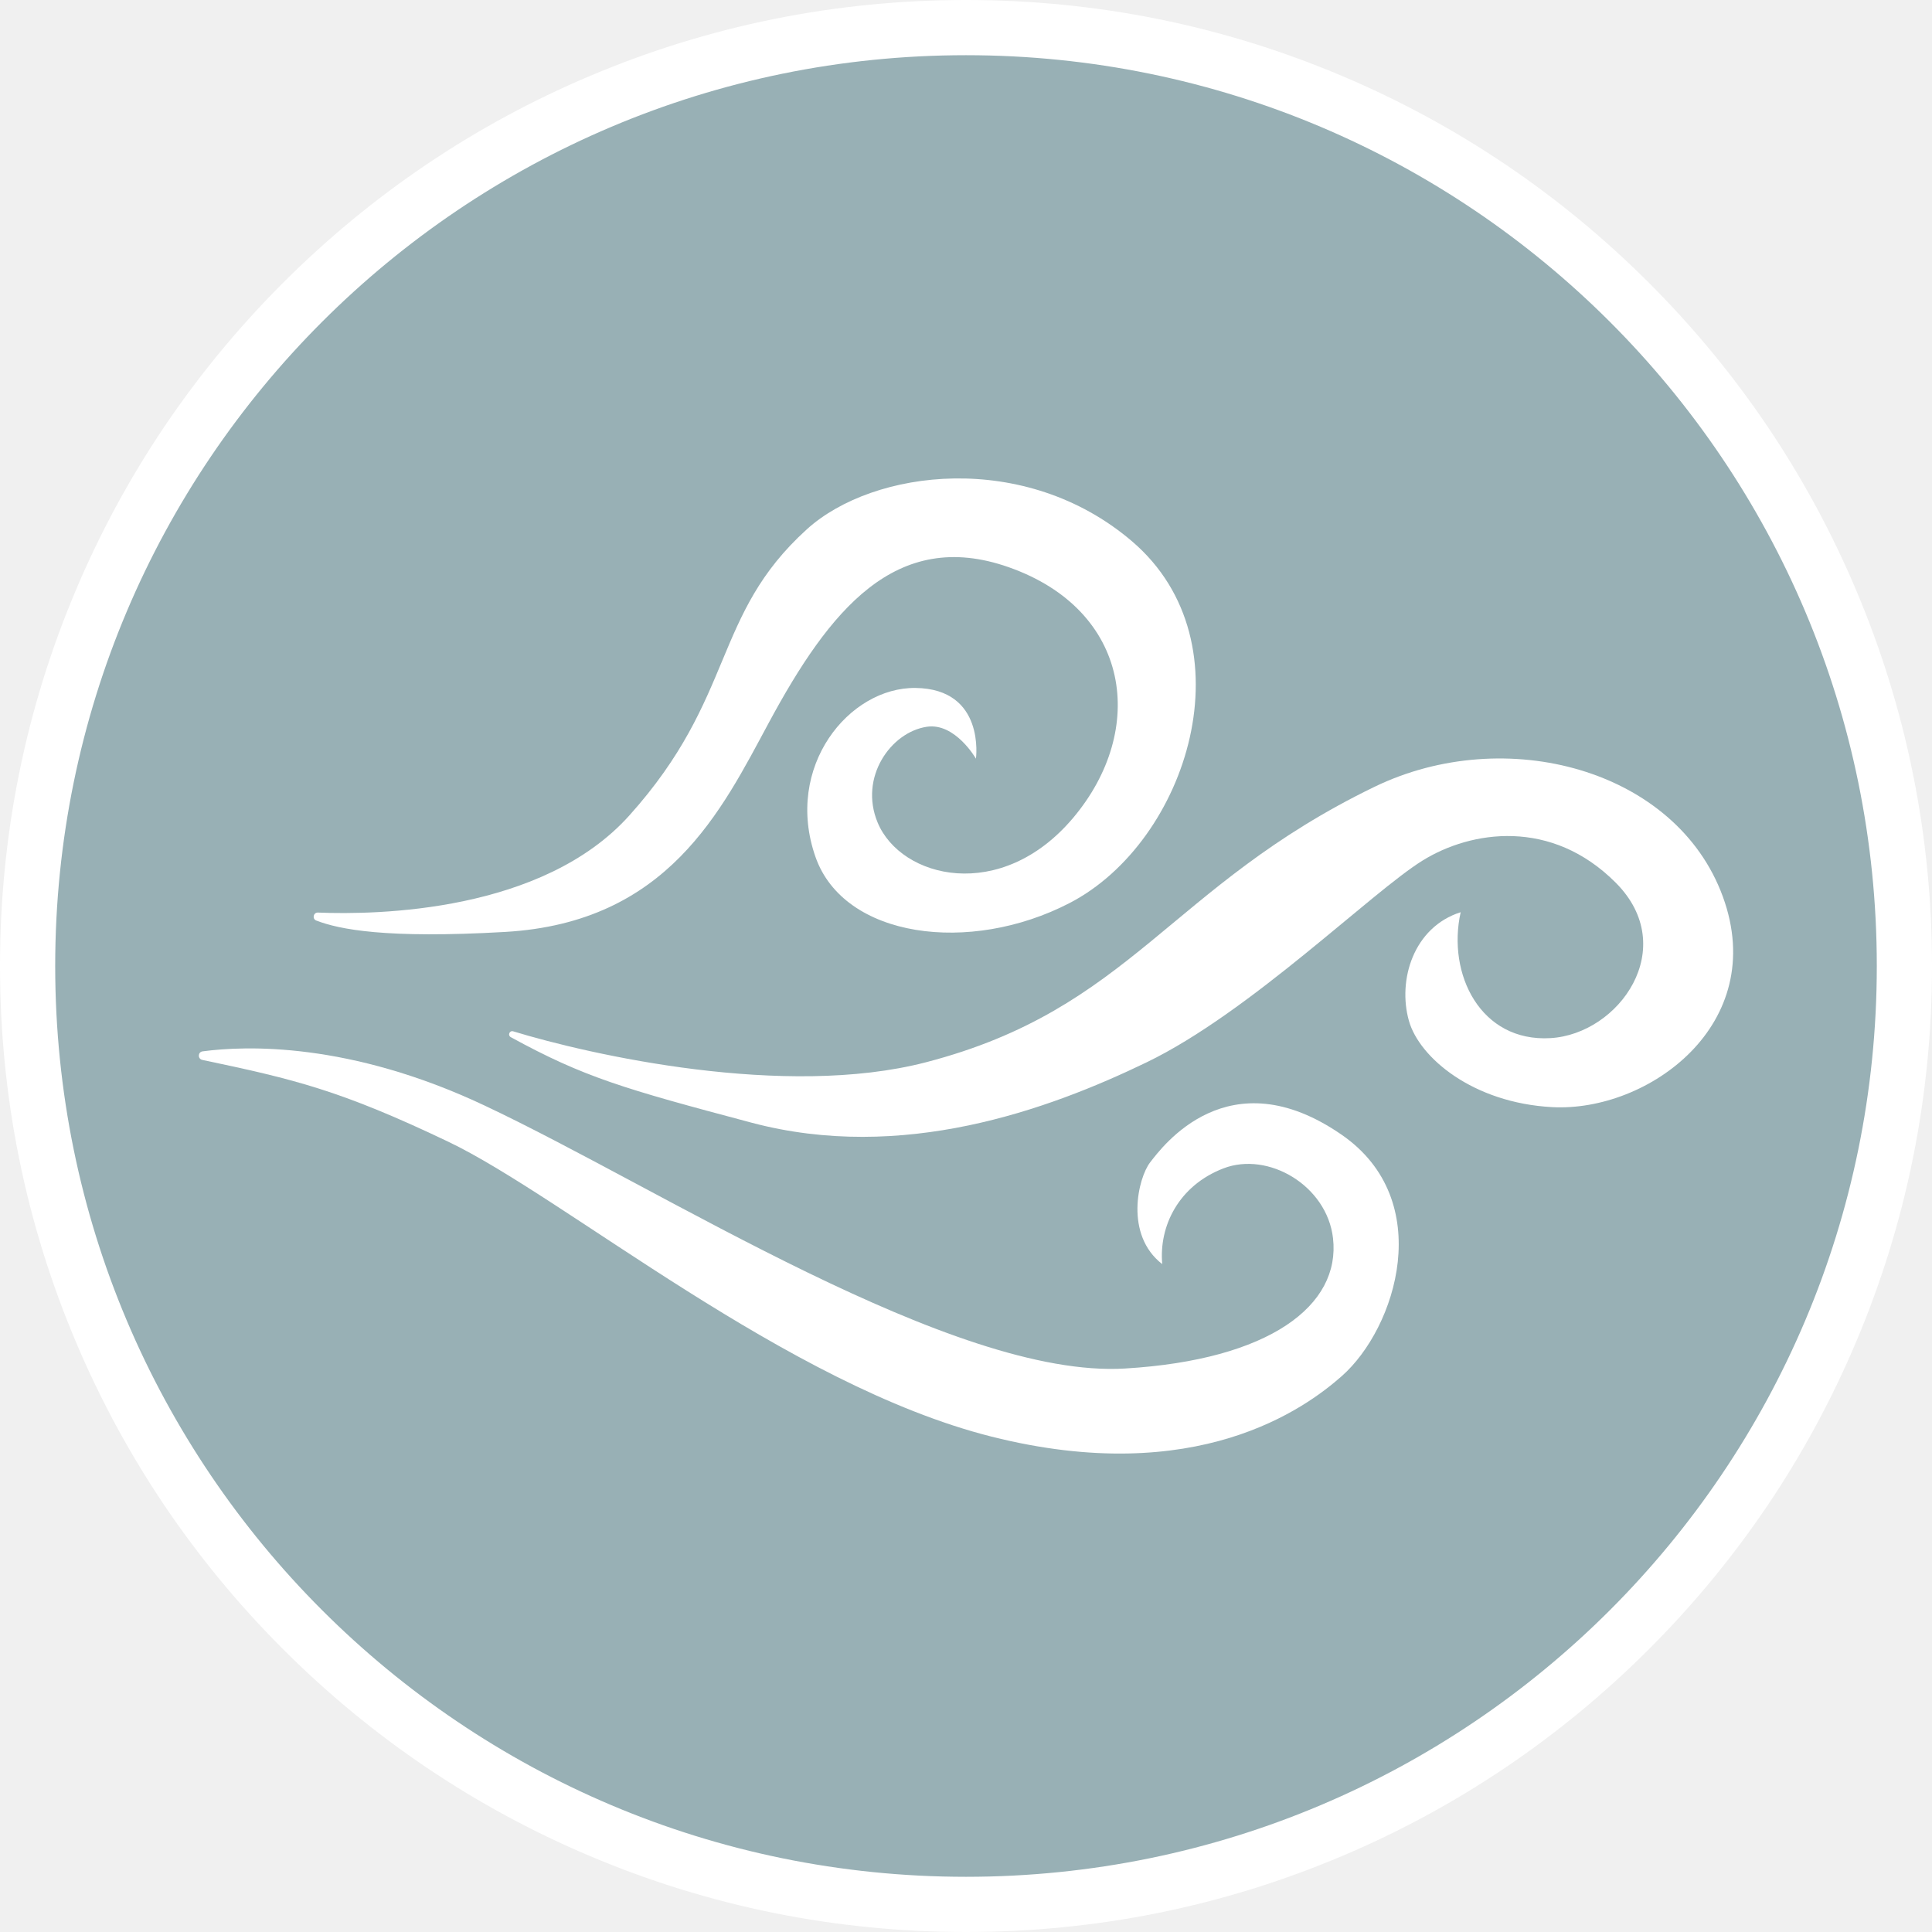
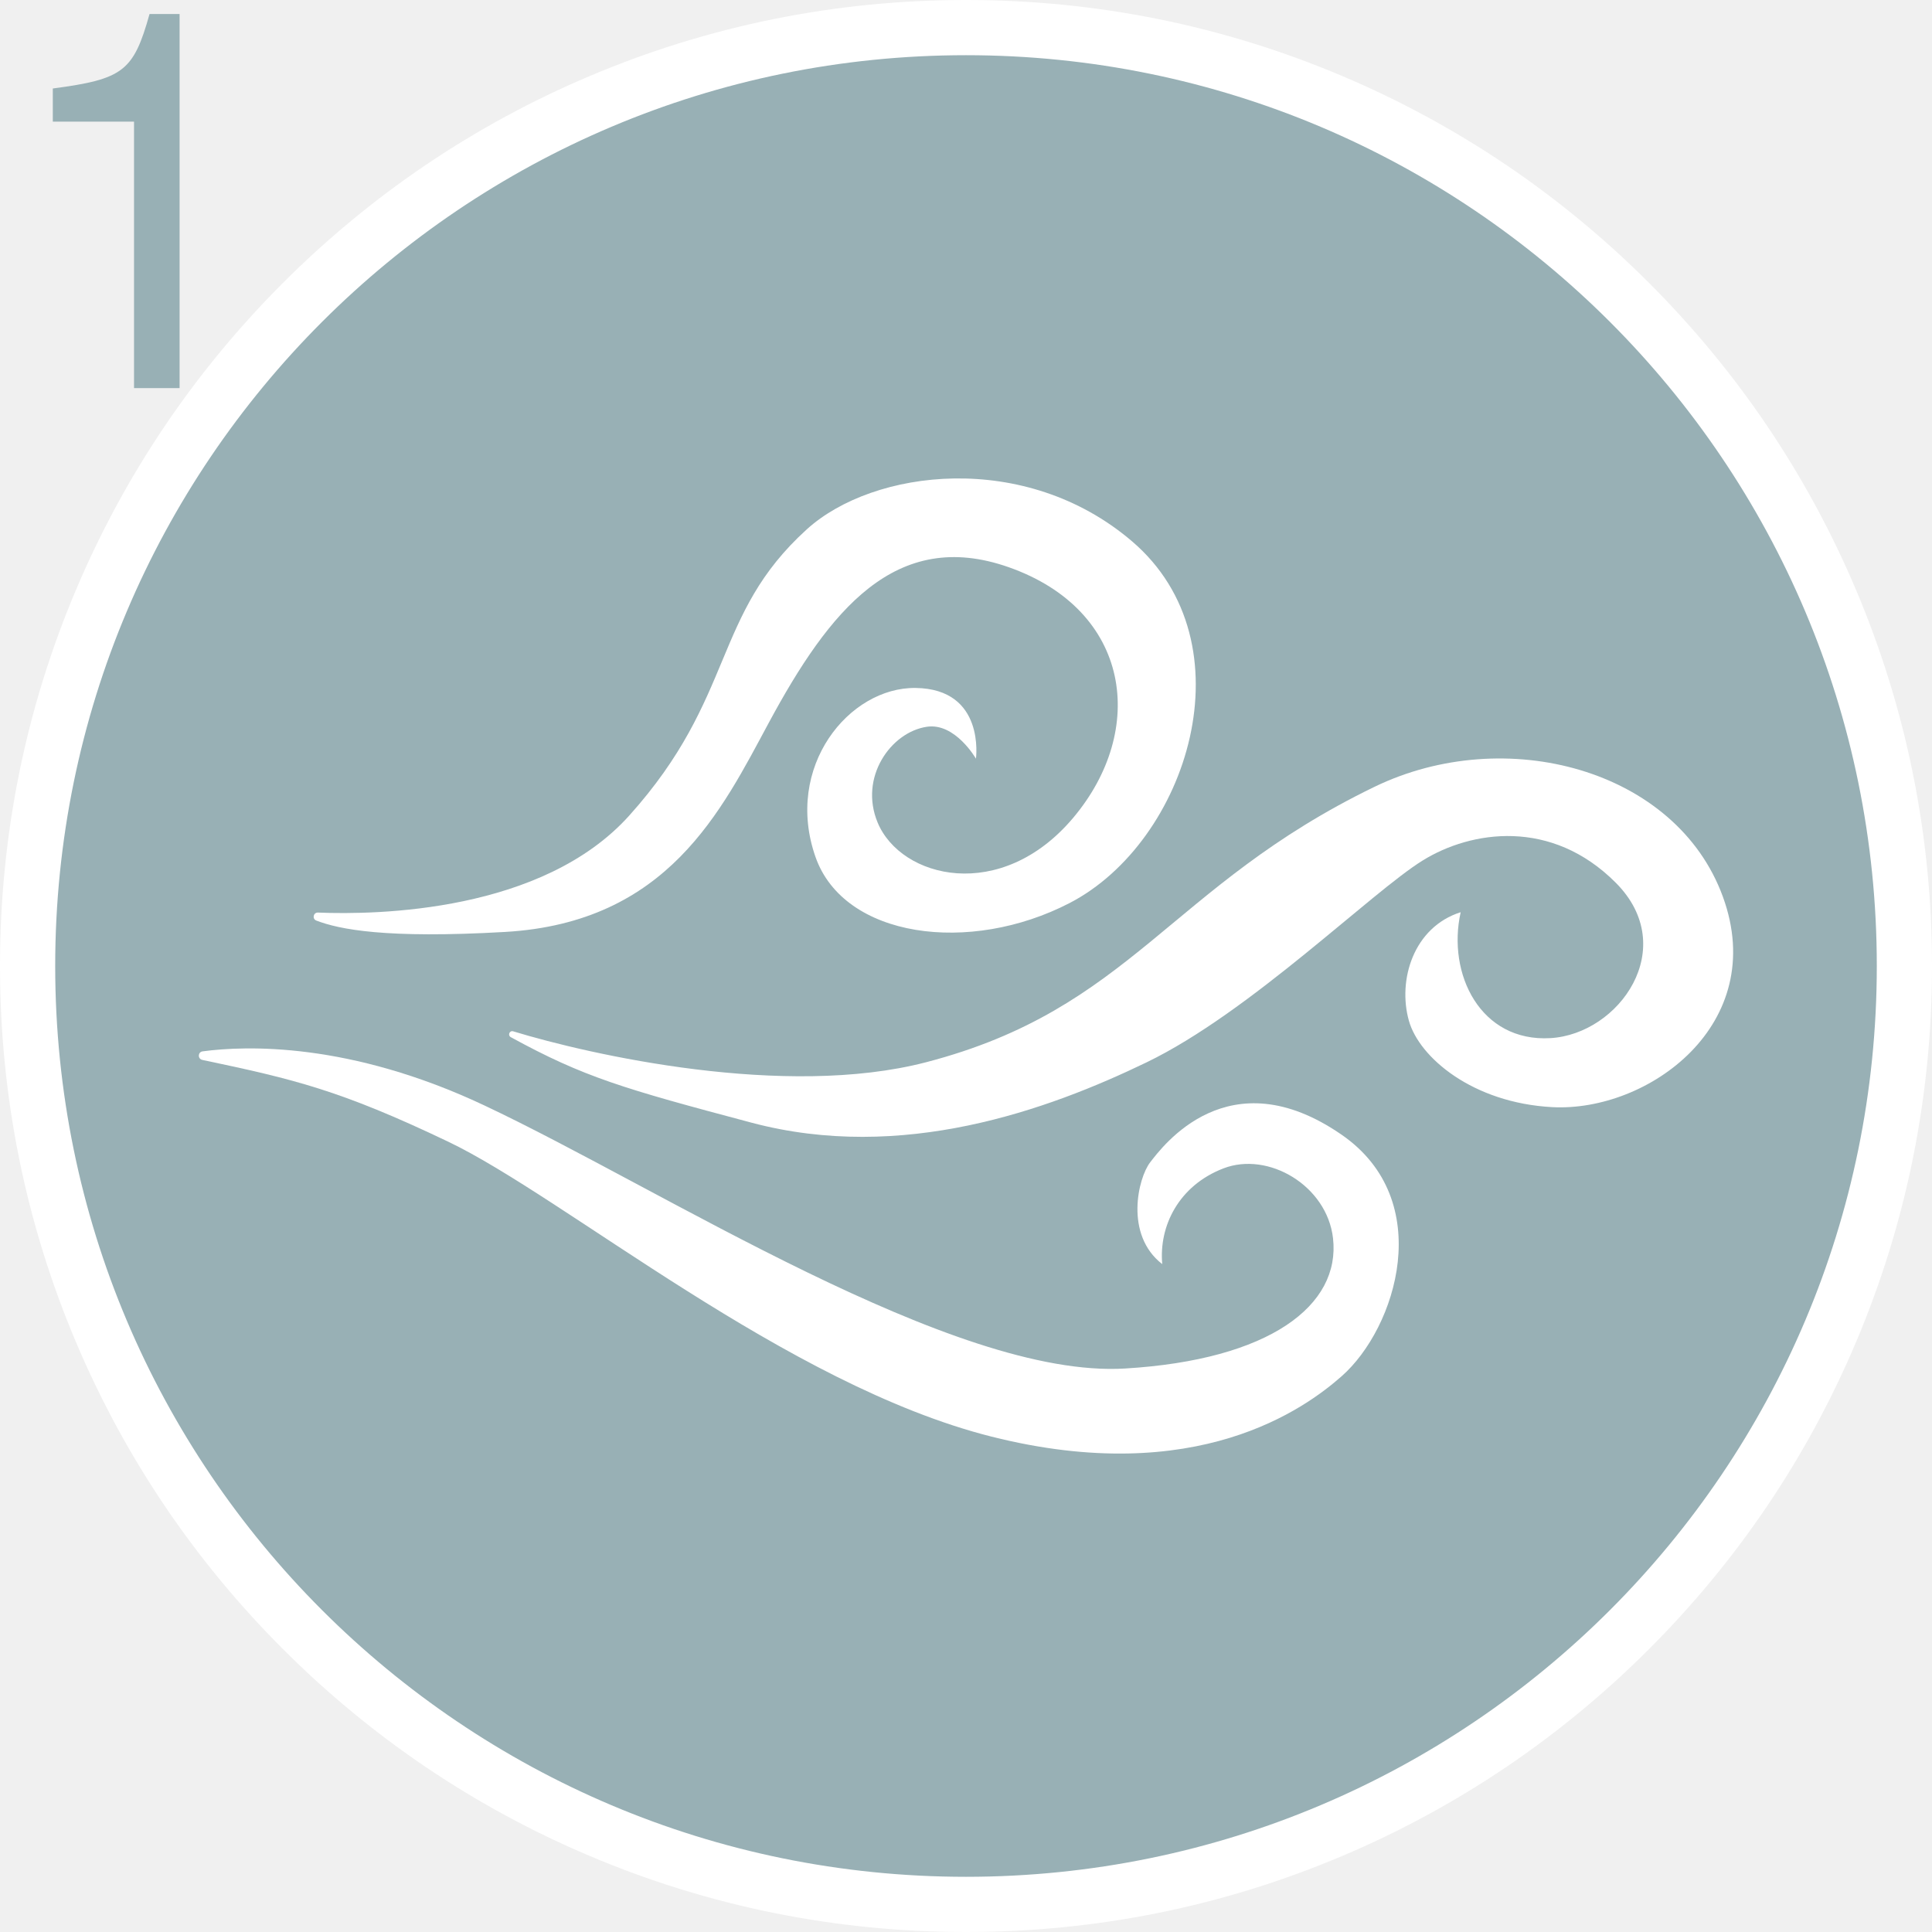
- <svg xmlns="http://www.w3.org/2000/svg" viewBox="0 0 746.667 746.667" height="746.667" width="746.667" xml:space="preserve" id="svg19720" version="1.1">
-   <defs id="defs19724">
-     <clipPath id="clipPath19736" clipPathUnits="userSpaceOnUse">
-       <path id="path19734" d="M 0,600 H 600 V 0 H 0 Z" />
+ <svg xmlns="http://www.w3.org/2000/svg" width="746.667" height="746.667">
+   <defs>
+     <clipPath clipPathUnits="userSpaceOnUse" id="clipPath19736">
+       <path d="m0,600l600,0l0,-600l-600,0l0,600z" id="path19734" />
    </clipPath>
  </defs>
-   <g transform="matrix(1.333333,0,0,-1.333333,-26.66667,773.3333)" id="g19728">
-     <g id="g19730">
-       <g clip-path="url(#clipPath19736)" id="g19732">
-         <g transform="translate(300,28)" id="g19738">
-           <path id="path19740" style="fill:#98b0b5;fill-opacity:1;fill-rule:nonzero;stroke:none" d="M 0,0 C -72.654,0 -140.959,28.293 -192.333,79.667 -243.707,131.041 -272,199.347 -272,272 c 0,72.654 28.293,140.959 79.667,192.333 C -140.959,515.707 -72.654,544 0,544 72.653,544 140.959,515.707 192.333,464.333 243.707,412.959 272,344.654 272,272 272,199.347 243.707,131.041 192.333,79.667 140.959,28.293 72.653,0 0,0" />
-         </g>
-         <g transform="translate(300,580)" id="g19742">
-           <path id="path19744" style="fill:#ffffff;fill-opacity:1;fill-rule:nonzero;stroke:none" d="m 0,0 c -37.793,0 -74.463,-7.405 -108.994,-22.01 -33.344,-14.104 -63.286,-34.291 -88.996,-60 -25.709,-25.71 -45.896,-55.652 -60,-88.996 C -272.595,-205.537 -280,-242.207 -280,-280 c 0,-37.793 7.405,-74.464 22.01,-108.993 14.104,-33.345 34.291,-63.287 60,-88.997 25.71,-25.709 55.652,-45.897 88.996,-59.999 C -74.463,-552.595 -37.793,-560 0,-560 c 37.793,0 74.464,7.405 108.993,22.011 33.345,14.102 63.287,34.29 88.997,59.999 25.709,25.71 45.897,55.652 59.999,88.997 14.606,34.529 22.011,71.2 22.011,108.993 0,37.793 -7.405,74.463 -22.011,108.994 -14.102,33.344 -34.29,63.286 -59.999,88.996 -25.71,25.709 -55.652,45.896 -88.997,60 C 74.464,-7.405 37.793,0 0,0 m 0,-16 c 145.803,0 264,-118.197 264,-264 0,-145.803 -118.197,-264 -264,-264 -145.803,0 -264,118.197 -264,264 0,145.803 118.197,264 264,264" />
-         </g>
-         <g transform="translate(78.6426,272.7793)" id="g19746">
-           <path id="path19748" style="fill:#ffffff;fill-opacity:1;fill-rule:nonzero;stroke:none" d="m 0,0 c -1.381,0.291 -1.32,2.293 0.079,2.479 12.504,1.672 42.559,2.757 81.66,-15.666 52,-24.5 135.969,-79.236 185.7,-76.263 42.05,2.513 62.531,18.325 60.3,37.763 -1.75,15.25 -18.75,25.25 -31.75,20.25 -13,-5 -18.75,-16.75 -17.75,-27.75 -11,8.5 -7,25 -3.5,29.5 3.5,4.5 22.692,30.667 55.5,8 27.5,-19 15.875,-56.014 0,-70 -10.5,-9.25 -42,-32.5 -101.5,-17.5 -59.5,15 -123.649,69.333 -157.5,85.5 C 40.085,-8.808 26.661,-5.604 0,0" />
-         </g>
-         <g transform="translate(168.0537,279.374)" id="g19750">
-           <path id="path19752" style="fill:#ffffff;fill-opacity:1;fill-rule:nonzero;stroke:none" d="m 0,0 c -0.97,0.531 -0.358,2.014 0.7,1.69 22.24,-6.79 78.774,-19.585 119.628,-8.971 59.667,15.5 70.5,50.999 130,79.833 37.951,18.39 87.5,5.166 101,-31.834 13.5,-36.999 -21.667,-62.499 -49.5,-60.999 -22.972,1.237 -38.491,14.355 -41.5,25.019 -3.333,11.814 1.333,27.147 15,31.48 -4,-17.999 5.786,-37.679 26,-36.499 20,1.166 37.667,26.222 19,44.999 -18.696,18.807 -42,15.167 -56,6.5 -14.928,-9.241 -50,-43.999 -80,-58.499 C 155.538,-21.196 113.368,-36.377 69.761,-24.782 32.61,-14.904 21.208,-11.607 0,0" />
-         </g>
-         <g transform="translate(111.6816,313.1714)" id="g19754">
-           <path id="path19756" style="fill:#ffffff;fill-opacity:1;fill-rule:nonzero;stroke:none" d="m 0,0 c -1.263,0.484 -0.869,2.371 0.483,2.316 17.13,-0.694 65.046,0.092 90.217,28.105 31,34.5 23.941,58.037 51.5,83 19.25,17.436 63.27,22.991 94.25,-3.5 C 270.95,80.421 252.617,22.837 218.367,5.087 189.365,-9.942 152.95,-5.079 144.7,18.421 c -9.187,26.169 9.75,49.25 29,49 20.302,-0.264 17.5,-20.5 17.5,-20.5 0,0 -6,10.495 -14.25,9.25 -10.455,-1.577 -19.681,-14.673 -14.25,-27.75 6.75,-16.25 35.777,-23.443 56.667,1.333 21.5,25.5 16.833,60.167 -18.667,72.667 C 167.89,113.974 148.652,89.774 131.2,57.416 117.45,31.921 101.95,-0.579 54.7,-3.299 20.066,-5.293 6.654,-2.553 0,0" />
+   <g>
+     <rect fill="none" id="canvas_background" height="602" width="802" y="-1" x="-1" />
+   </g>
+   <g>
+     <g id="g19728" transform="matrix(1.333333,0,0,-1.333333,-26.66667,773.3333) ">
+       <g id="g19730">
+         <g id="g19732" clip-path="url(#clipPath19736)">
+           <g id="g19738">
+             <path fill="#98b0b5" fill-rule="nonzero" d="m300,28c-72.654,0 -140.959,28.293 -192.333,79.667c-51.374,51.374 -79.667,119.68 -79.667,192.333c0,72.654 28.293,140.959 79.667,192.333c51.374,51.374 119.679,79.667 192.333,79.667c72.653,0 140.959,-28.293 192.333,-79.667c51.374,-51.374 79.667,-119.679 79.667,-192.333c0,-72.653 -28.293,-140.959 -79.667,-192.333c-51.374,-51.374 -119.68,-79.667 -192.333,-79.667" id="path19740" />
+           </g>
+           <g id="g19742">
+             <path fill="#ffffff" fill-rule="nonzero" d="m300,580c-37.793,0 -74.463,-7.405 -108.994,-22.01c-33.344,-14.104 -63.286,-34.291 -88.996,-60c-25.709,-25.71 -45.896,-55.652 -60,-88.996c-14.605,-34.531 -22.01,-71.201 -22.01,-108.994c0,-37.793 7.405,-74.464 22.01,-108.993c14.104,-33.345 34.291,-63.287 60,-88.997c25.71,-25.709 55.652,-45.897 88.996,-59.999c34.531,-14.606 71.201,-22.011 108.994,-22.011c37.793,0 74.464,7.405 108.993,22.011c33.345,14.102 63.287,34.29 88.997,59.999c25.709,25.71 45.897,55.652 59.999,88.997c14.606,34.529 22.011,71.2 22.011,108.993c0,37.793 -7.405,74.463 -22.011,108.994c-14.102,33.344 -34.29,63.286 -59.999,88.996c-25.71,25.709 -55.652,45.896 -88.997,60c-34.529,14.605 -71.2,22.01 -108.993,22.01m0,-16c145.803,0 264,-118.197 264,-264c0,-145.803 -118.197,-264 -264,-264c-145.803,0 -264,118.197 -264,264c0,145.803 118.197,264 264,264" id="path19744" />
+           </g>
+           <g id="g19746">
+             <path fill="#ffffff" fill-rule="nonzero" d="m78.643,272.779c-1.381,0.291 -1.32,2.293 0.079,2.479c12.504,1.672 42.559,2.757 81.66,-15.666c52,-24.5 135.969,-79.236 185.7,-76.263c42.05,2.513 62.531,18.325 60.3,37.763c-1.75,15.25 -18.75,25.25 -31.75,20.25c-13,-5 -18.75,-16.75 -17.75,-27.75c-11,8.5 -7,25 -3.5,29.5c3.5,4.5 22.692,30.667 55.5,8c27.5,-19 15.875,-56.014 0,-70c-10.5,-9.25 -42,-32.5 -101.5,-17.5c-59.5,15 -123.649,69.333 -157.5,85.5c-31.154,14.879 -44.578,18.083 -71.239,23.687" id="path19748" />
+           </g>
+           <g id="g19750">
+             <path fill="#ffffff" fill-rule="nonzero" d="m168.054,279.374c-0.97,0.531 -0.358,2.014 0.7,1.69c22.24,-6.79 78.774,-19.585 119.628,-8.971c59.667,15.5 70.5,50.999 130,79.833c37.951,18.39 87.5,5.166 101,-31.834c13.5,-36.999 -21.667,-62.499 -49.5,-60.999c-22.972,1.237 -38.491,14.355 -41.5,25.019c-3.333,11.814 1.333,27.147 15,31.48c-4,-17.999 5.786,-37.679 26,-36.499c20,1.166 37.667,26.222 19,44.999c-18.696,18.807 -42,15.167 -56,6.5c-14.928,-9.241 -50,-43.999 -80,-58.499c-28.79,-13.915 -70.96,-29.096 -114.567,-17.501c-37.151,9.878 -48.553,13.175 -69.761,24.782" id="path19752" />
+           </g>
+           <g id="g19754">
+             <path fill="#ffffff" fill-rule="nonzero" d="m111.682,313.171c-1.263,0.484 -0.869,2.371 0.483,2.316c17.13,-0.694 65.046,0.092 90.217,28.105c31,34.5 23.941,58.037 51.5,83c19.25,17.436 63.27,22.991 94.25,-3.5c34.5,-29.5 16.167,-87.084 -18.083,-104.834c-29.002,-15.029 -65.417,-10.166 -73.667,13.334c-9.187,26.169 9.75,49.25 29,49c20.302,-0.264 17.5,-20.5 17.5,-20.5c0,0 -6,10.495 -14.25,9.25c-10.455,-1.577 -19.681,-14.673 -14.25,-27.75c6.75,-16.25 35.777,-23.443 56.667,1.333c21.5,25.5 16.833,60.167 -18.667,72.667c-32.81,11.553 -52.048,-12.647 -69.5,-45.005c-13.75,-25.495 -29.25,-57.995 -76.5,-60.715c-34.634,-1.994 -48.046,0.746 -54.7,3.299" id="path19756" />
+           </g>
        </g>
      </g>
    </g>
+     <text xml:space="preserve" text-anchor="start" font-family="Helvetica, Arial, sans-serif" font-size="200" id="svg_2" y="150" x="0" stroke-width="0" fill="#98b0b5">1</text>
  </g>
</svg>
